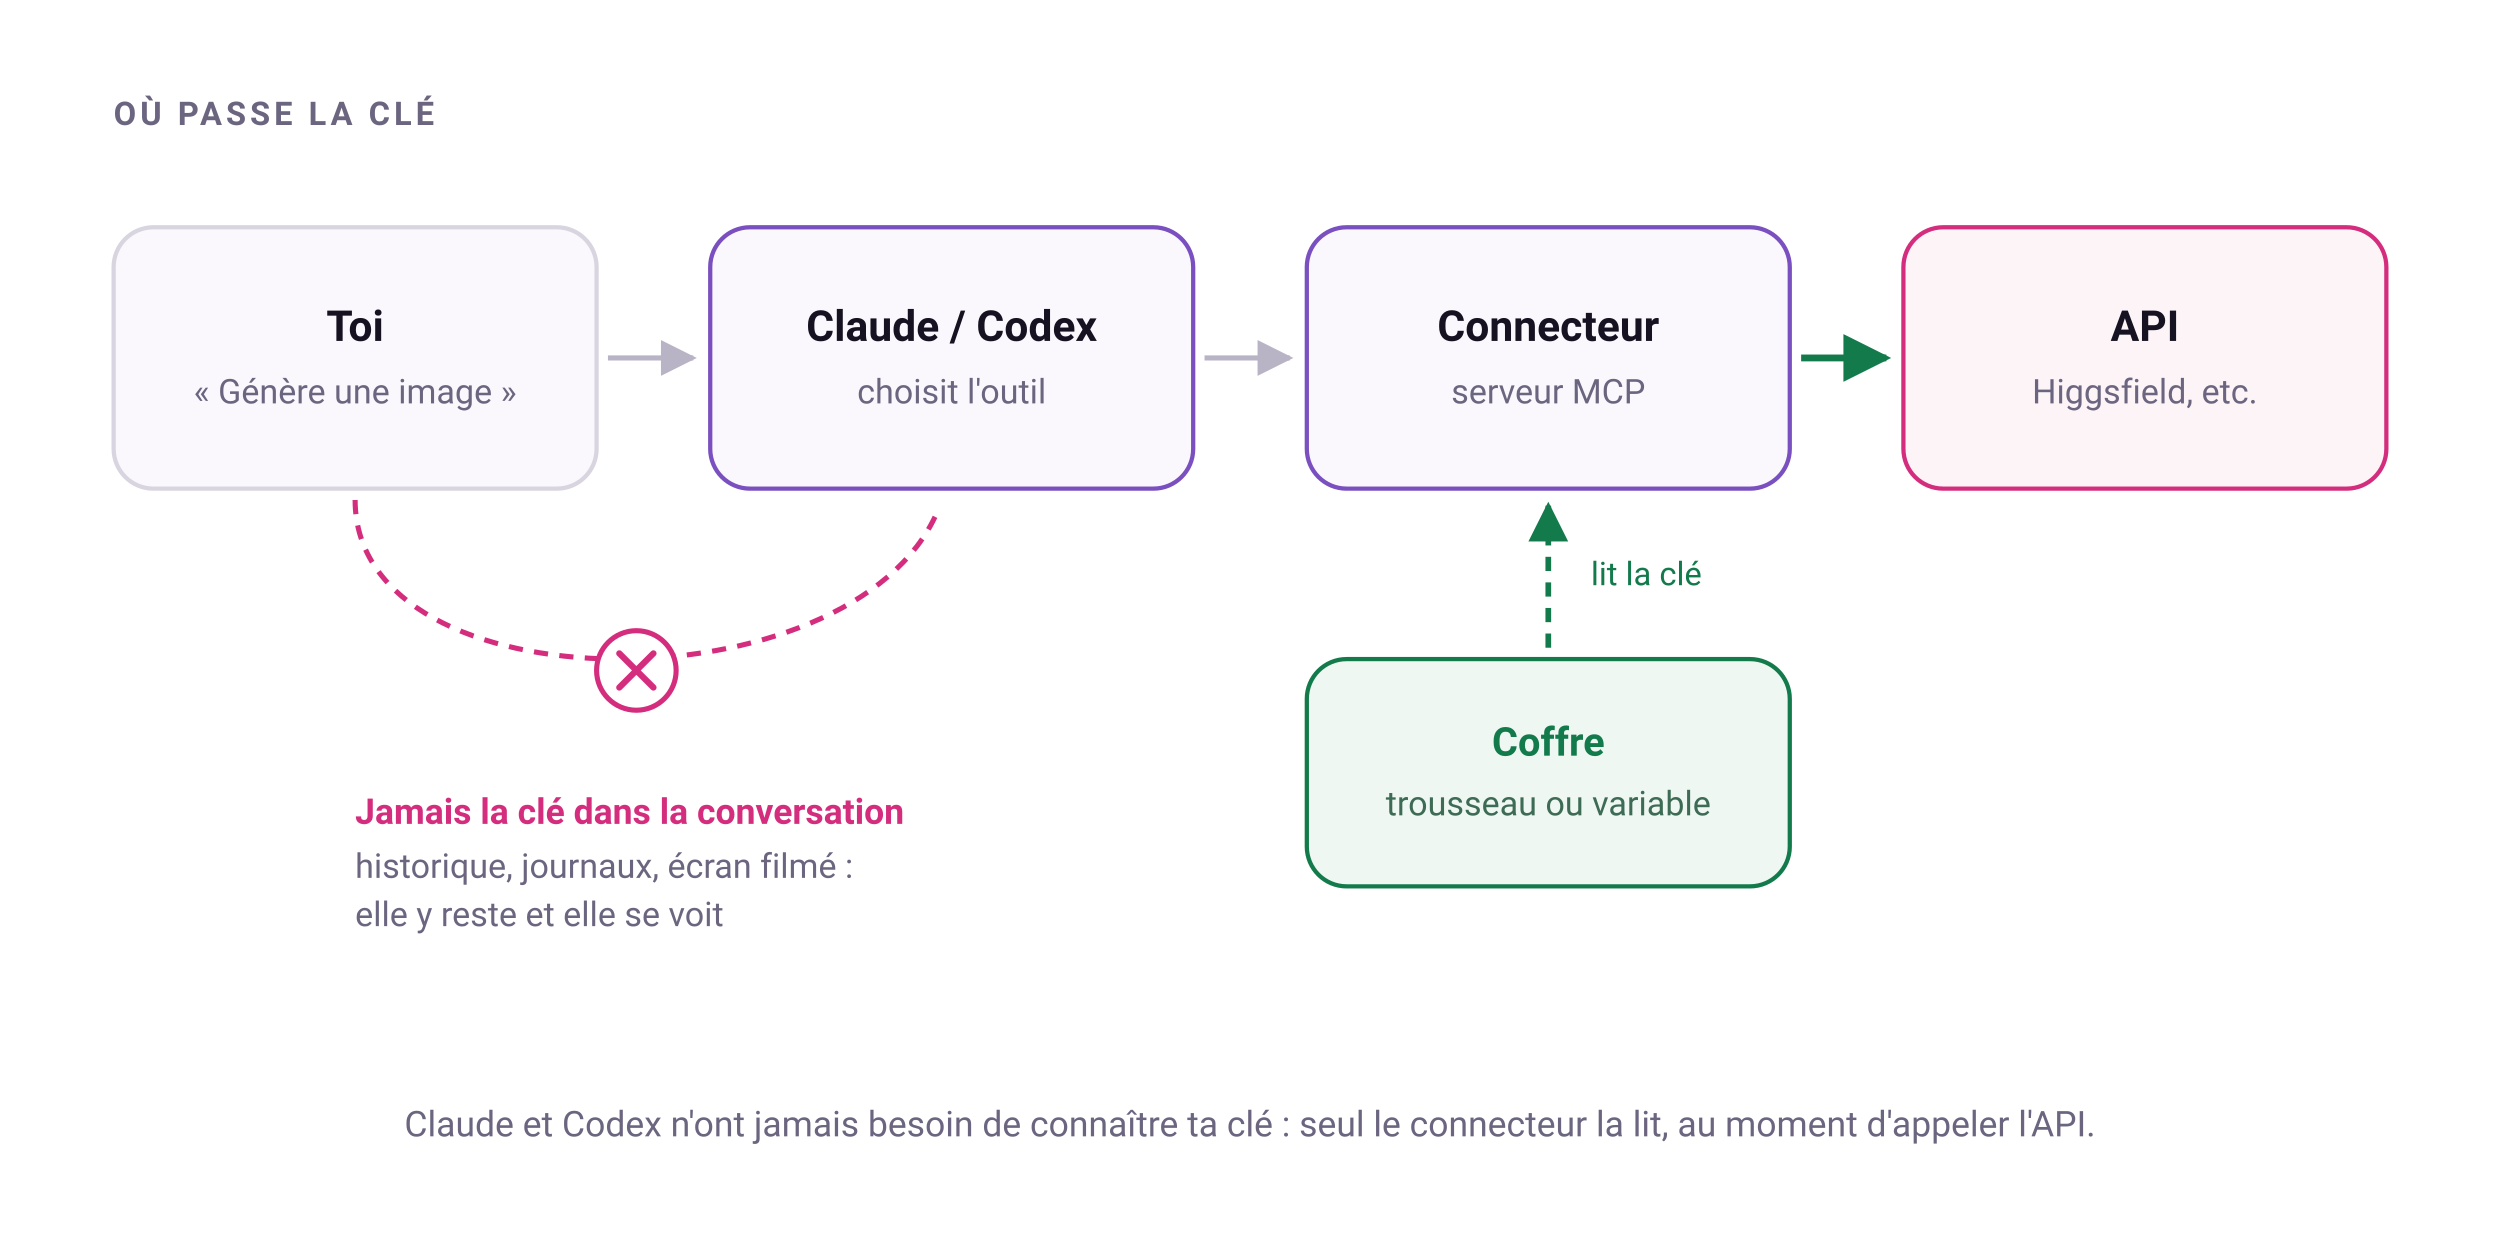
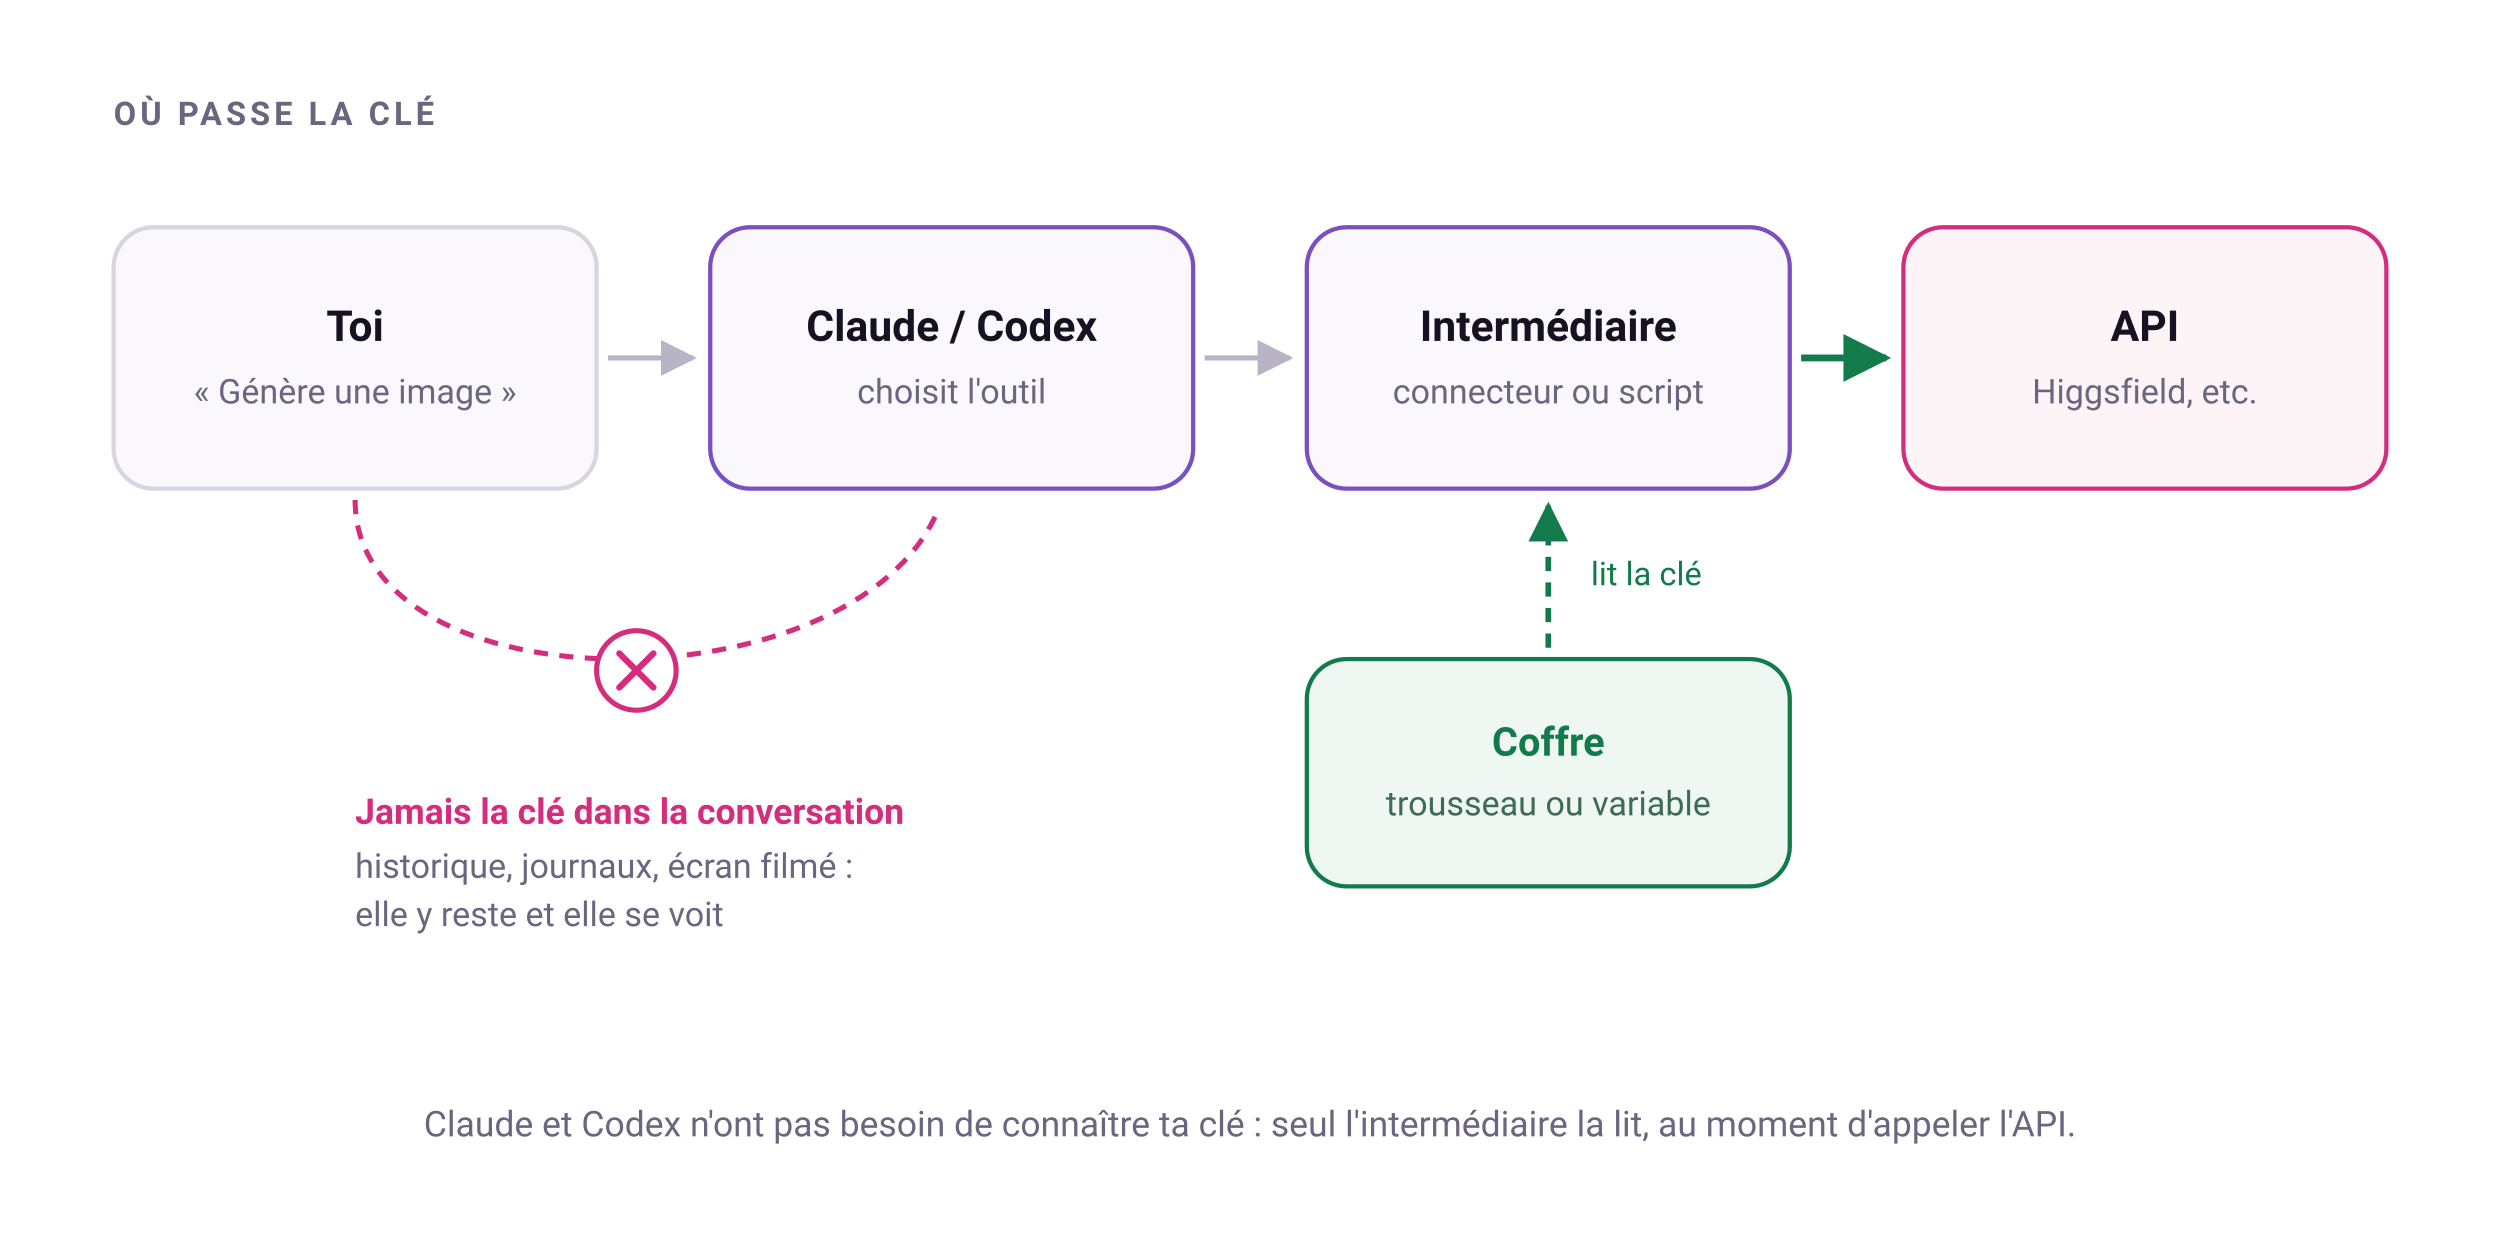
<svg xmlns="http://www.w3.org/2000/svg" viewBox="0 0 880 440" width="880" height="440" font-family="system-ui, -apple-system, 'Segoe UI', Roboto, sans-serif">
  <rect width="880" height="440" fill="#FFFFFF" />
  <defs>
    <marker id="fl" viewBox="0 0 10 10" refX="9" refY="5" markerWidth="7" markerHeight="7" orient="auto">
      <path d="M 0 0 L 10 5 L 0 10 z" fill="#B9B3C6" />
    </marker>
    <marker id="fv" viewBox="0 0 10 10" refX="9" refY="5" markerWidth="7" markerHeight="7" orient="auto">
      <path d="M 0 0 L 10 5 L 0 10 z" fill="#127A4B" />
    </marker>
  </defs>
  <text x="40" y="44" font-size="11.5" font-weight="700" letter-spacing="1.4" fill="#6B6580">OÙ PASSE LA CLÉ</text>
  <g>
    <rect x="40" y="80" width="170" height="92" rx="14" fill="#FAF8FC" stroke="#D9D5E0" stroke-width="1.5" />
    <text x="125" y="120" text-anchor="middle" font-size="15" font-weight="700" fill="#161221">Toi</text>
    <text x="125" y="142" text-anchor="middle" font-size="12" fill="#6B6580">« Génère une image »</text>
    <rect x="250" y="80" width="170" height="92" rx="14" fill="#FAF8FC" stroke="#7A4FBF" stroke-width="1.5" />
    <text x="335" y="120" text-anchor="middle" font-size="15" font-weight="700" fill="#161221">Claude / Codex</text>
    <text x="335" y="142" text-anchor="middle" font-size="12" fill="#6B6580">choisit l'outil</text>
    <rect x="460" y="80" width="170" height="92" rx="14" fill="#FAF8FC" stroke="#7A4FBF" stroke-width="1.5" />
-     <text x="545" y="120" text-anchor="middle" font-size="15" font-weight="700" fill="#161221">Connecteur</text>
-     <text x="545" y="142" text-anchor="middle" font-size="12" fill="#6B6580">serveur MCP</text>
+     <text x="545" y="120" text-anchor="middle" font-size="15" font-weight="700" fill="#161221">Intermédiaire</text>
+     <text x="545" y="142" text-anchor="middle" font-size="12" fill="#6B6580">connecteur ou script</text>
    <rect x="670" y="80" width="170" height="92" rx="14" fill="#FDF4F8" stroke="#D42D7D" stroke-width="1.5" />
    <text x="755" y="120" text-anchor="middle" font-size="15" font-weight="700" fill="#161221">API</text>
    <text x="755" y="142" text-anchor="middle" font-size="12" fill="#6B6580">Higgsfield, etc.</text>
  </g>
  <g stroke="#B9B3C6" stroke-width="1.8" marker-end="url(#fl)">
    <path d="M 214 126 L 244 126" />
    <path d="M 424 126 L 454 126" />
  </g>
  <path d="M 634 126 L 664 126" stroke="#127A4B" stroke-width="2.4" marker-end="url(#fv)" />
  <rect x="460" y="232" width="170" height="80" rx="14" fill="#EEF7F2" stroke="#127A4B" stroke-width="1.5" />
  <text x="545" y="266" text-anchor="middle" font-size="14" font-weight="700" fill="#127A4B">Coffre</text>
  <text x="545" y="287" text-anchor="middle" font-size="12" fill="#3E6B55">trousseau ou variable</text>
  <path d="M 545 228 L 545 178" stroke="#127A4B" stroke-width="2" stroke-dasharray="5 4" marker-end="url(#fv)" />
  <text x="560" y="206" font-size="11.5" fill="#127A4B">lit la clé</text>
  <path d="M 125 176 C 125 250, 300 250, 330 180" fill="none" stroke="#D42D7D" stroke-width="1.8" stroke-dasharray="5 4" />
  <g transform="translate(224 236)">
    <circle r="14" fill="#FFFFFF" stroke="#D42D7D" stroke-width="1.8" />
    <path d="M -6 -6 L 6 6 M 6 -6 L -6 6" stroke="#D42D7D" stroke-width="2.2" stroke-linecap="round" />
  </g>
  <text x="125" y="290" font-size="12.5" font-weight="700" fill="#D42D7D">Jamais la clé dans la conversation</text>
  <text x="125" y="309" font-size="12" fill="#6B6580">historique, journaux, écran filmé :</text>
  <text x="125" y="326" font-size="12" fill="#6B6580">elle y reste et elle se voit</text>
  <text x="440" y="400" text-anchor="middle" font-size="12.5" fill="#6B6580">
-     Claude et Codex n'ont jamais besoin de connaître ta clé : seul le connecteur la lit, au moment d'appeler l'API.
+     Claude et Codex n'ont pas besoin de connaître ta clé : seul l'intermédiaire la lit, au moment d'appeler l'API.
  </text>
</svg>
